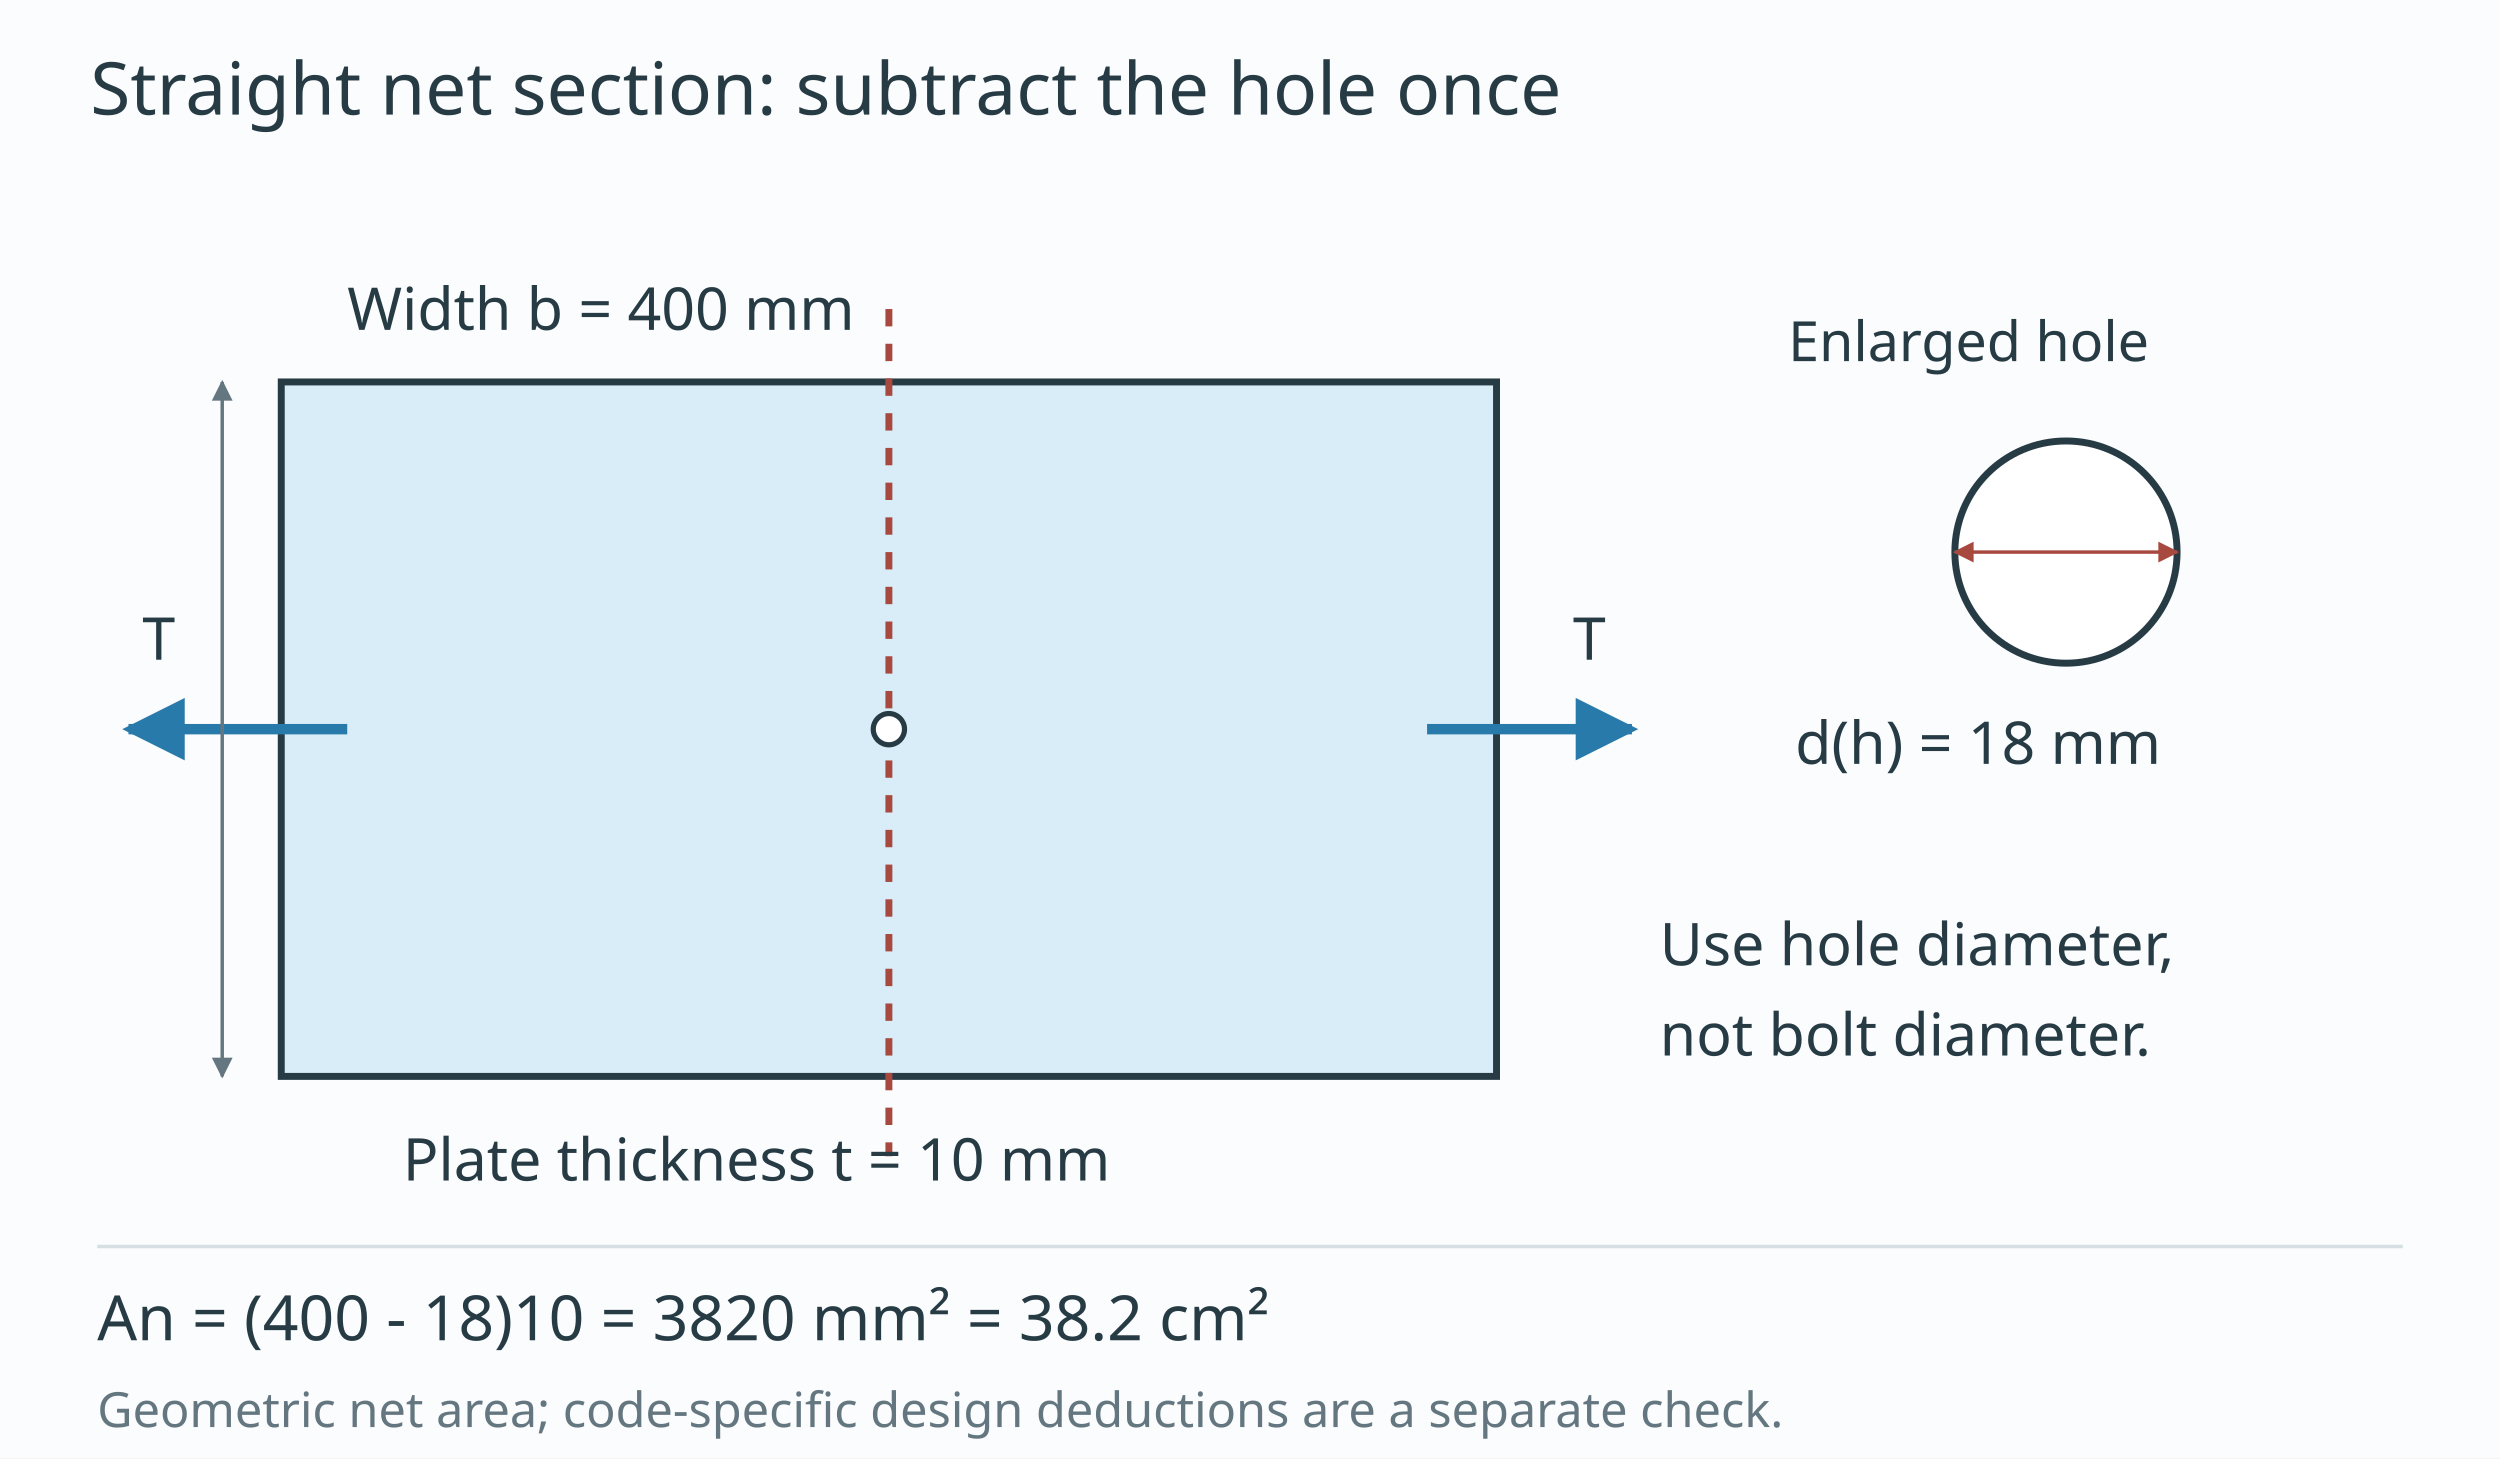
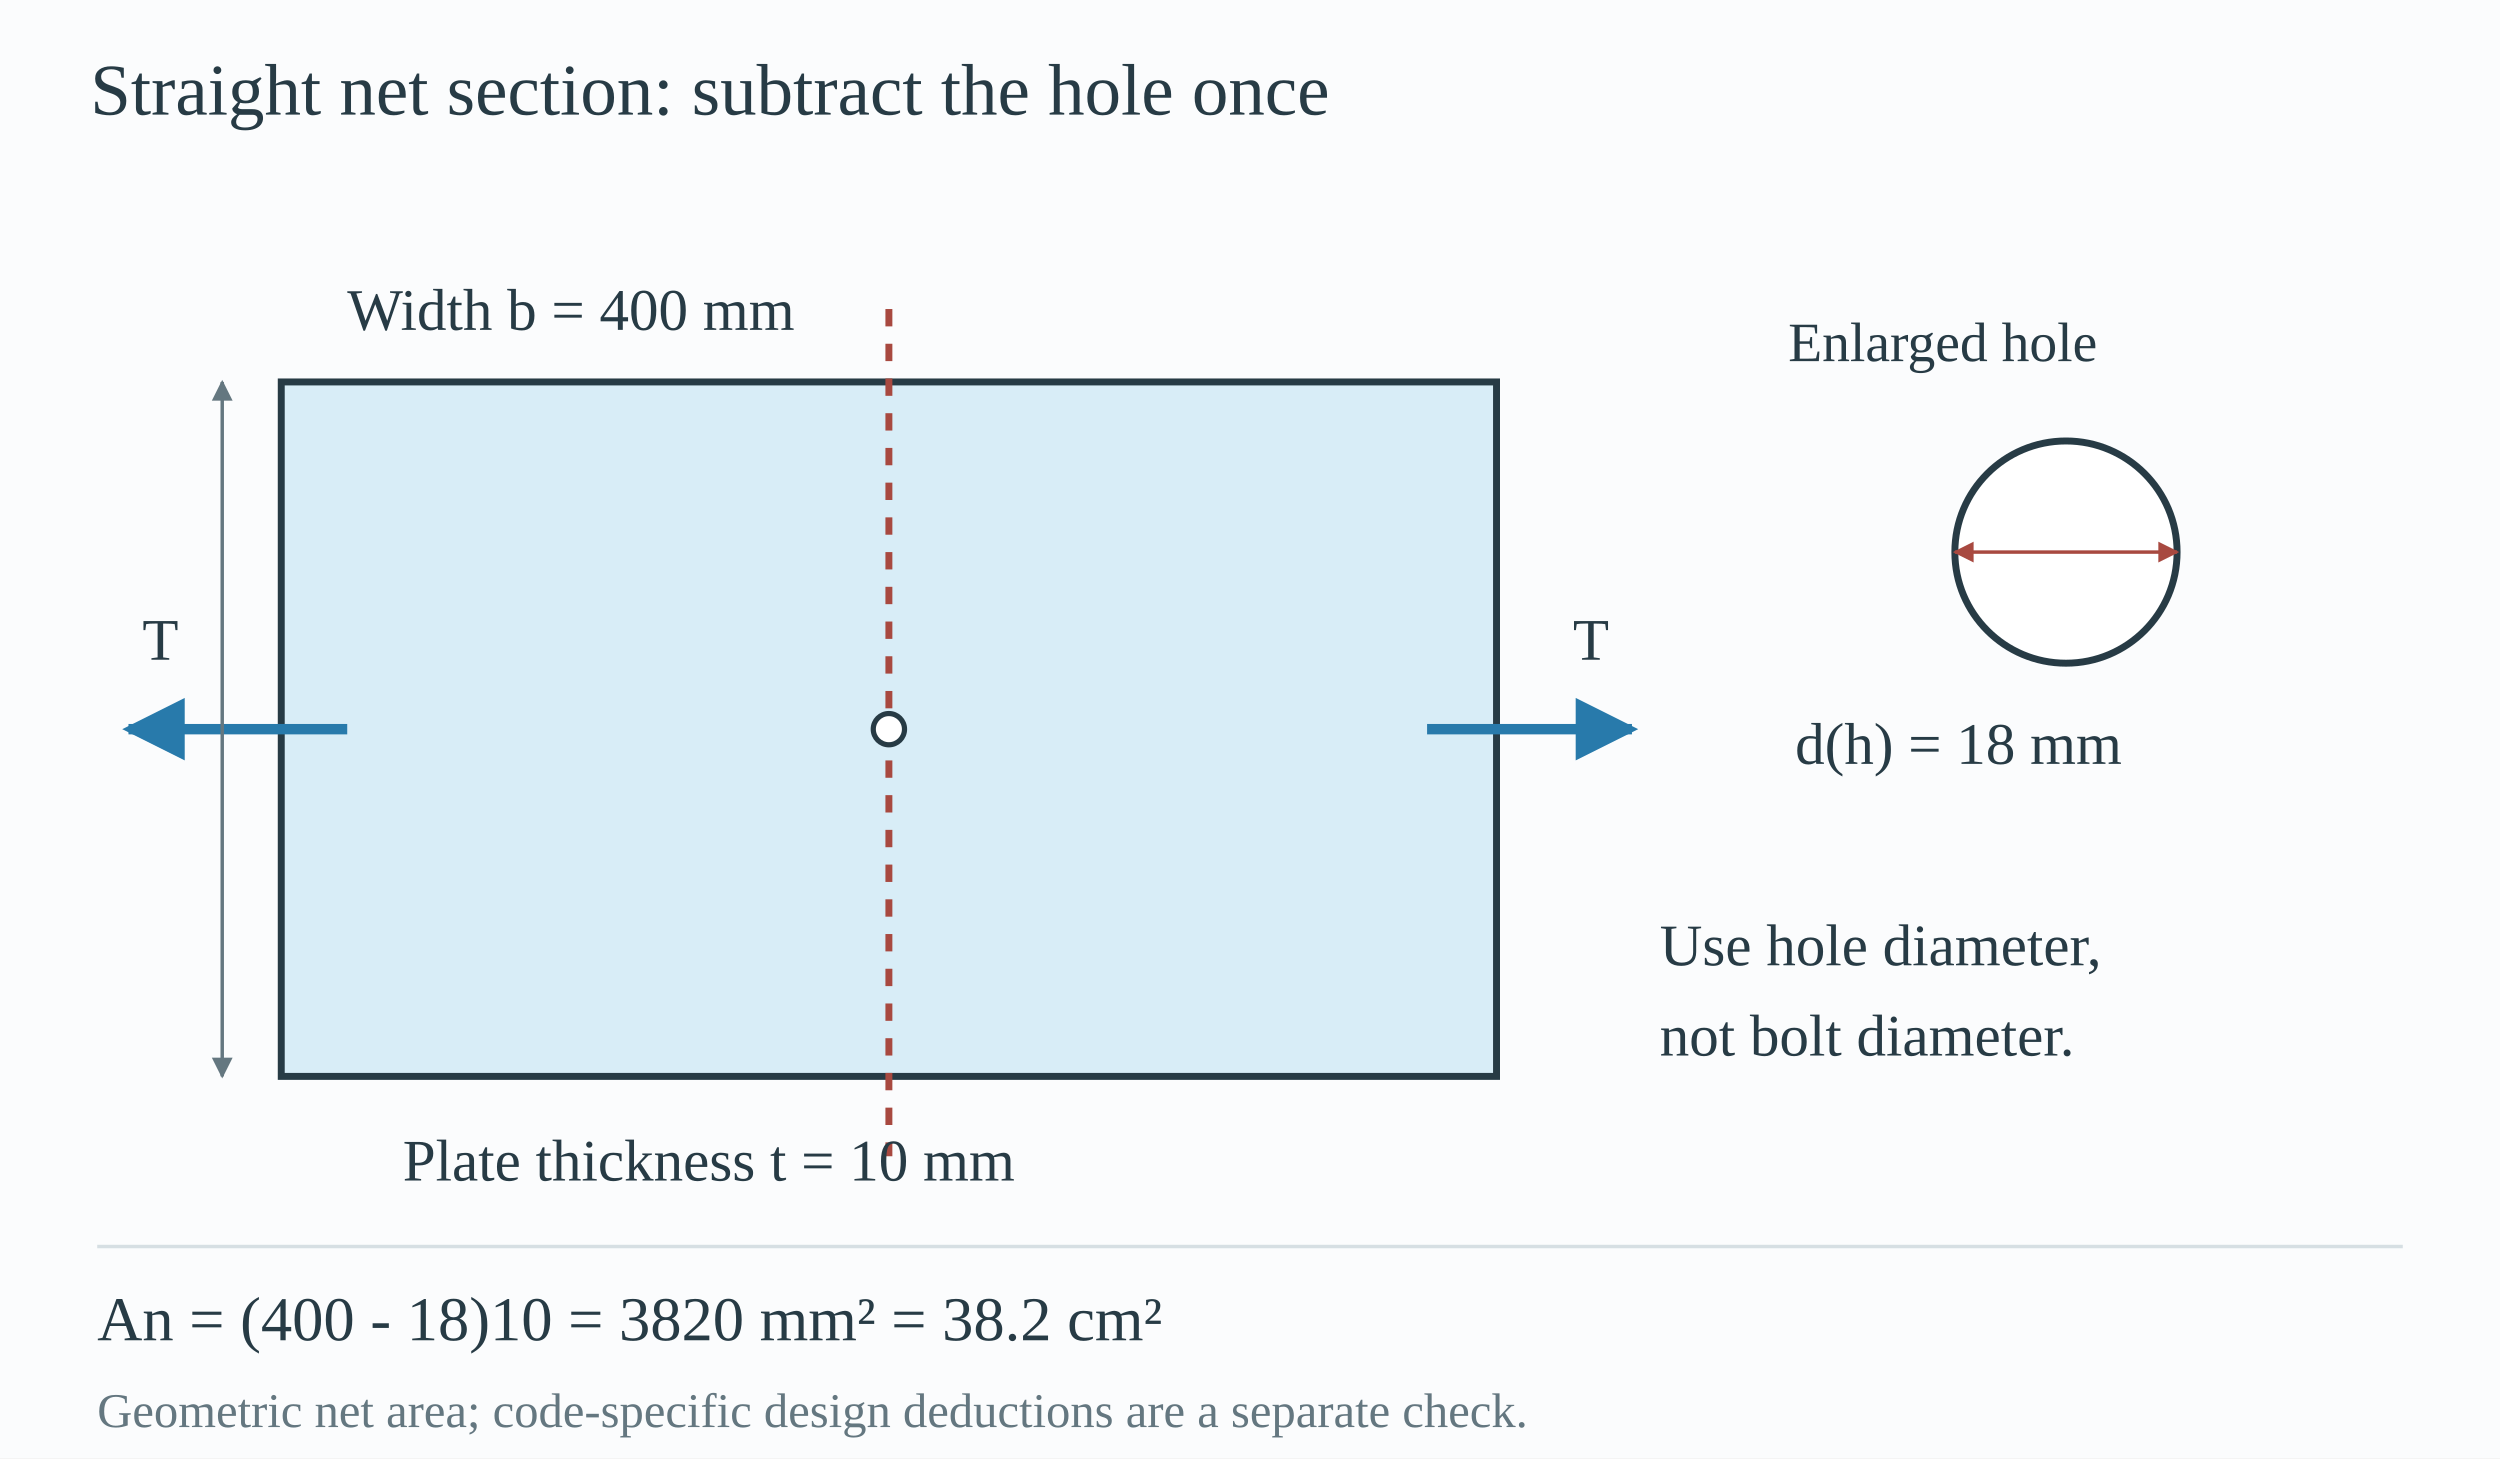
<svg xmlns="http://www.w3.org/2000/svg" viewBox="0 0 720 420" width="720" height="420" role="img" aria-labelledby="title desc">
  <defs>
    <marker id="arrow" viewBox="0 0 10 10" refX="9" refY="5" markerWidth="6" markerHeight="6" orient="auto-start-reverse">
      <path d="M0 0L10 5L0 10Z" fill="context-stroke" />
    </marker>
  </defs>
  <rect width="720" height="420" fill="#fbfcfd" />
-   <g font-family="Verdana, sans-serif" font-weight="400" letter-spacing="0" fill="#273b45">
+   <g font-family="'Times New Roman', Times, serif" font-weight="400" letter-spacing="0" fill="#273b45">
    <text x="26" y="33" font-size="21">Straight net section: subtract the hole once</text>
    <rect x="81" y="110" width="350" height="200" fill="#d8edf7" stroke="#273b45" stroke-width="2" />
    <path d="M256 89V333" stroke="#a84940" stroke-width="2" stroke-dasharray="5 5" />
    <circle cx="256" cy="210" r="4.5" fill="white" stroke="#273b45" stroke-width="1.5" />
    <path d="M100 210H37" stroke="#287aab" stroke-width="3" marker-end="url(#arrow)" />
    <path d="M411 210H470" stroke="#287aab" stroke-width="3" marker-end="url(#arrow)" />
    <text x="41" y="190" font-size="17">T</text>
    <text x="453" y="190" font-size="17">T</text>
    <path d="M64 110V310" stroke="#647780" marker-start="url(#arrow)" marker-end="url(#arrow)" />
    <text x="100" y="95" font-size="17">Width b = 400 mm</text>
    <text x="116" y="340" font-size="17">Plate thickness t = 10 mm</text>
    <circle cx="595" cy="159" r="32" fill="white" stroke="#273b45" stroke-width="2" />
    <path d="M563 159H627" stroke="#a84940" marker-start="url(#arrow)" marker-end="url(#arrow)" />
    <text x="515" y="104" font-size="16">Enlarged hole</text>
    <text x="517" y="220" font-size="17">d(h) = 18 mm</text>
    <text x="478" y="278" font-size="17">Use hole diameter,</text>
    <text x="478" y="304" font-size="17">not bolt diameter.</text>
    <path d="M28 359H692" stroke="#d6dfe3" />
    <text x="28" y="386" font-size="18">An = (400 - 18)10 = 3820 mm² = 38.2 cm²</text>
    <text x="28" y="411" font-size="14" fill="#647780">Geometric net area; code-specific design deductions are a separate check.</text>
  </g>
</svg>
